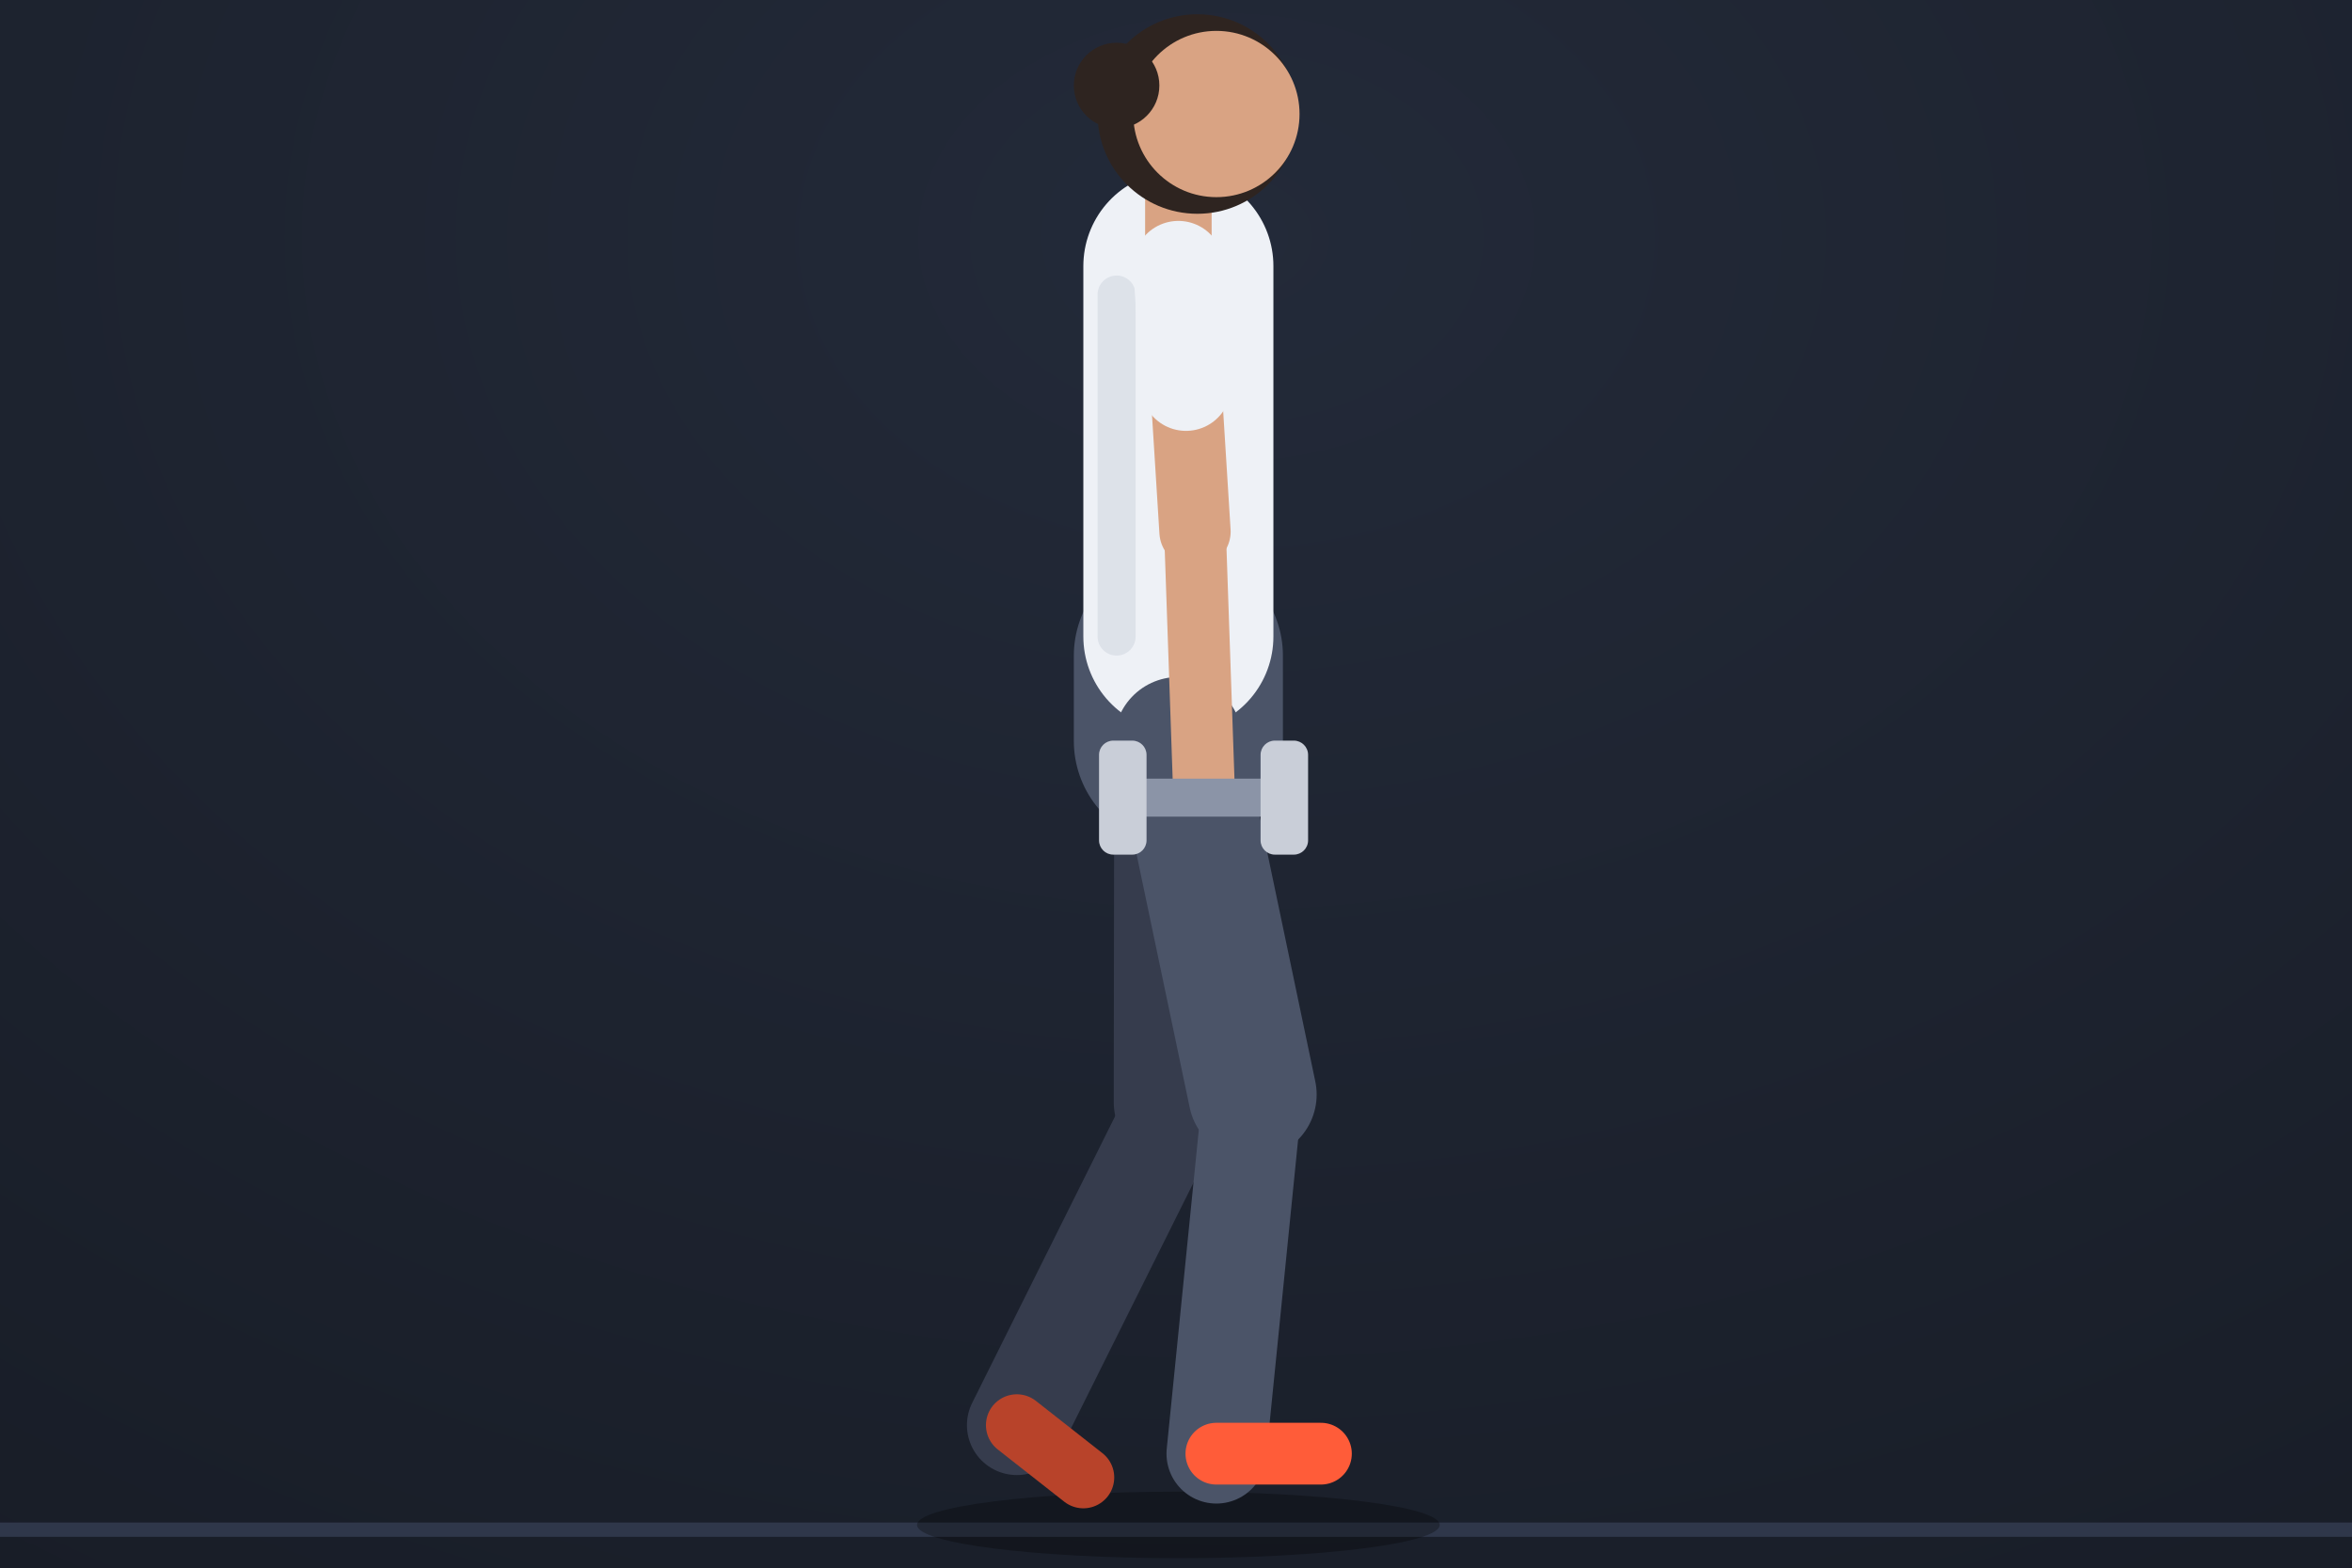
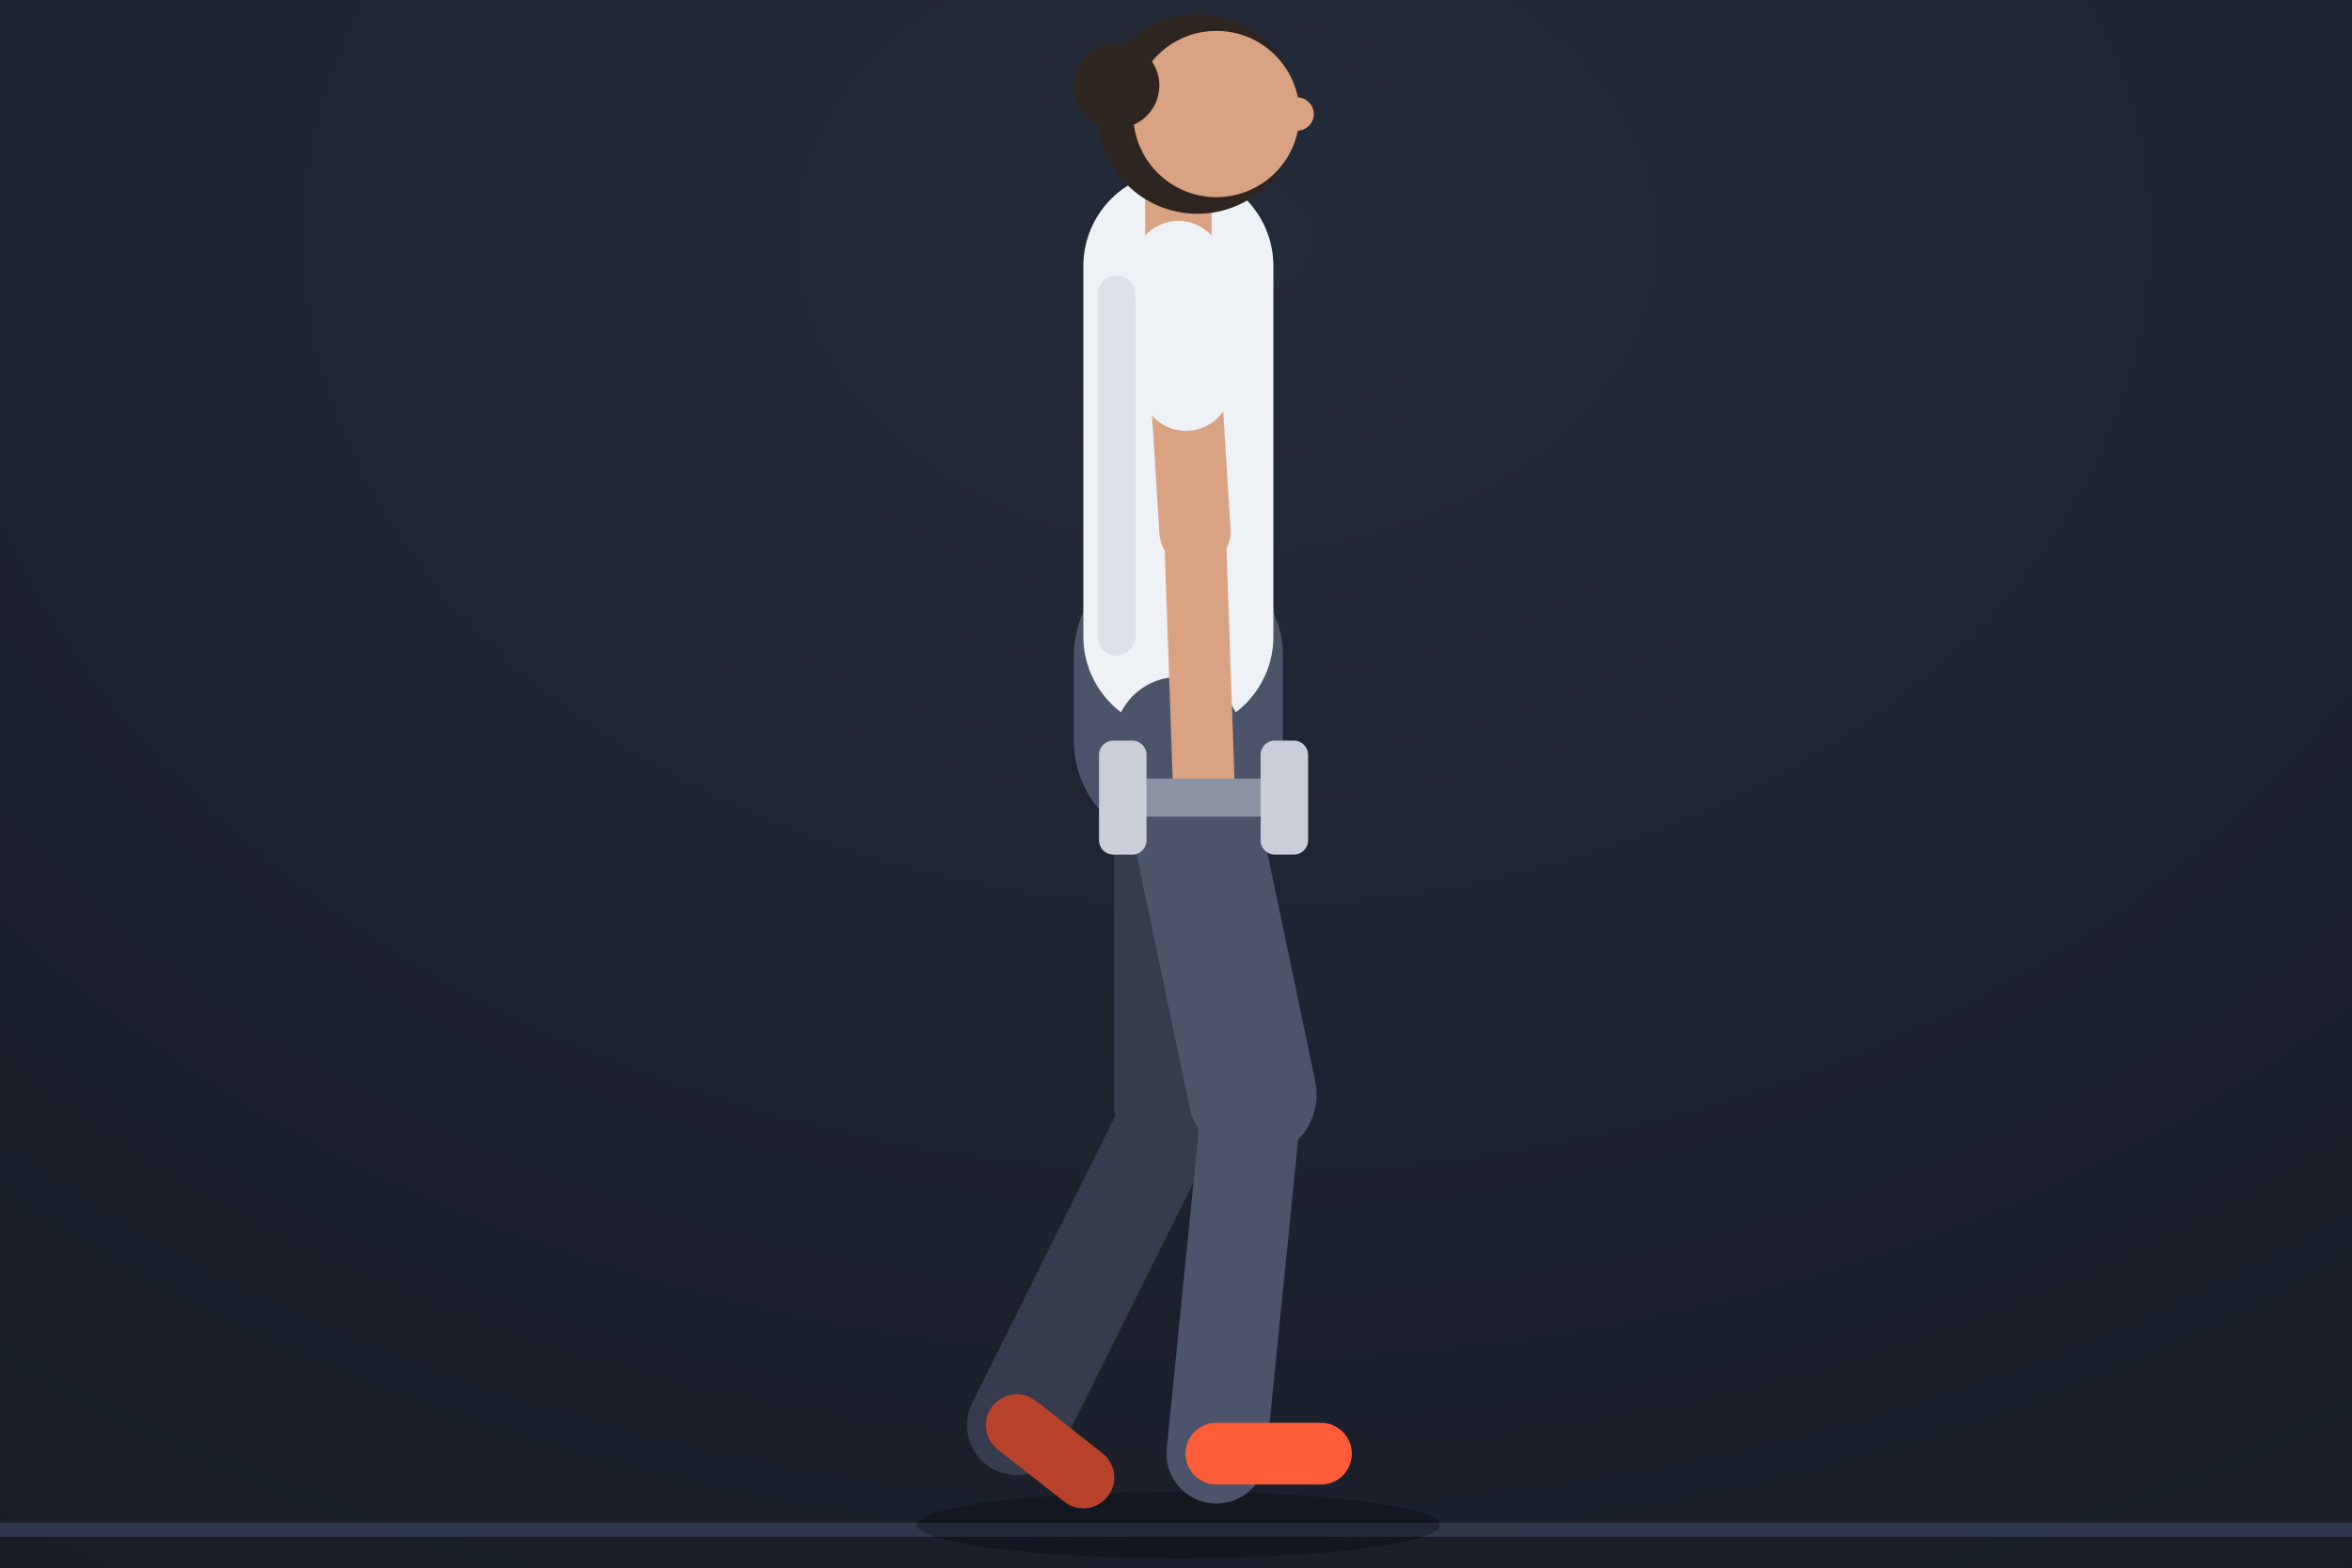
<svg xmlns="http://www.w3.org/2000/svg" viewBox="42 32 495 330" width="600" height="400" role="img" aria-label="B-stance dumbbell hip hinge">
  <defs>
    <radialGradient id="bg" cx="50%" cy="30%" r="80%">
      <stop offset="0" stop-color="#232a39" />
      <stop offset="1" stop-color="#141820" />
    </radialGradient>
  </defs>
  <rect x="-100" y="-100" width="800" height="600" fill="url(#bg)" />
  <line x1="30" y1="354" x2="570" y2="354" stroke="#2f374a" stroke-width="3" stroke-linecap="round" />
  <ellipse cx="290.0" cy="353" rx="55" ry="7" fill="#000" opacity="0.28" />
  <path d="M290.0 88.0 L292.4 143.9" stroke="#b4805f" stroke-width="15" stroke-linecap="round" stroke-linejoin="round" fill="none" />
  <path d="M290.0 88.0 L291.1 113.2" stroke="#eef1f6" stroke-width="19" stroke-linecap="round" stroke-linejoin="round" fill="none" />
  <path d="M292.4 143.9 L293.2 195.9" stroke="#b4805f" stroke-width="13" stroke-linecap="round" stroke-linejoin="round" fill="none" />
  <path d="M290.0 188.0 L289.9 264.0" stroke="#363c4d" stroke-width="27" stroke-linecap="round" stroke-linejoin="round" fill="none" />
  <path d="M289.9 264.0 L256.0 332.0" stroke="#363c4d" stroke-width="21" stroke-linecap="round" stroke-linejoin="round" fill="none" />
  <path d="M256.0 332.0 L270.0 343.0" stroke="#b8432a" stroke-width="13" stroke-linecap="round" stroke-linejoin="round" fill="none" />
  <path d="M290.0 188.0 L290.0 170.0" stroke="#4b5468" stroke-width="44" stroke-linecap="round" stroke-linejoin="round" fill="none" />
  <path d="M290.0 166.0 L290.0 88.0" stroke="#eef1f6" stroke-width="40" stroke-linecap="round" stroke-linejoin="round" fill="none" />
  <path d="M290.0 166.0 L290.0 94.0" stroke="#cfd5df" stroke-width="8" stroke-linecap="round" stroke-linejoin="round" fill="none" opacity="0.55" transform="translate(-13.0 -0.0)" />
  <path d="M290.0 88.0 L290.0 74.0" stroke="#d9a383" stroke-width="14" stroke-linecap="round" stroke-linejoin="round" fill="none" />
  <circle cx="294.0" cy="56.0" r="21" fill="#2e2420" />
  <circle cx="298.0" cy="56.0" r="17.5" fill="#d9a383" />
+   <circle cx="315.0" cy="56.0" r="3.5" fill="#d9a383" />
  <circle cx="277.0" cy="50.0" r="9" fill="#2e2420" />
  <path d="M290.0 188.0 L305.6 262.4" stroke="#4b5468" stroke-width="27" stroke-linecap="round" stroke-linejoin="round" fill="none" />
  <path d="M305.6 262.4 L298.0 338.0" stroke="#4b5468" stroke-width="21" stroke-linecap="round" stroke-linejoin="round" fill="none" />
  <path d="M298.0 338.0 L320.0 338.0" stroke="#ff5c39" stroke-width="13" stroke-linecap="round" stroke-linejoin="round" fill="none" />
  <path d="M290.0 88.0 L293.5 143.9" stroke="#d9a383" stroke-width="15" stroke-linecap="round" stroke-linejoin="round" fill="none" />
  <path d="M290.0 88.0 L291.6 113.2" stroke="#eef1f6" stroke-width="19" stroke-linecap="round" stroke-linejoin="round" fill="none" />
  <path d="M293.5 143.9 L295.3 195.9" stroke="#d9a383" stroke-width="13" stroke-linecap="round" stroke-linejoin="round" fill="none" />
  <g transform="translate(295.3 199.9) scale(1)">
    <rect x="-17" y="-4" width="34" height="8" rx="3" fill="#8b94a7" />
    <rect x="-22" y="-12" width="10" height="24" rx="3" fill="#c9ced8" />
    <rect x="12" y="-12" width="10" height="24" rx="3" fill="#c9ced8" />
  </g>
</svg>
